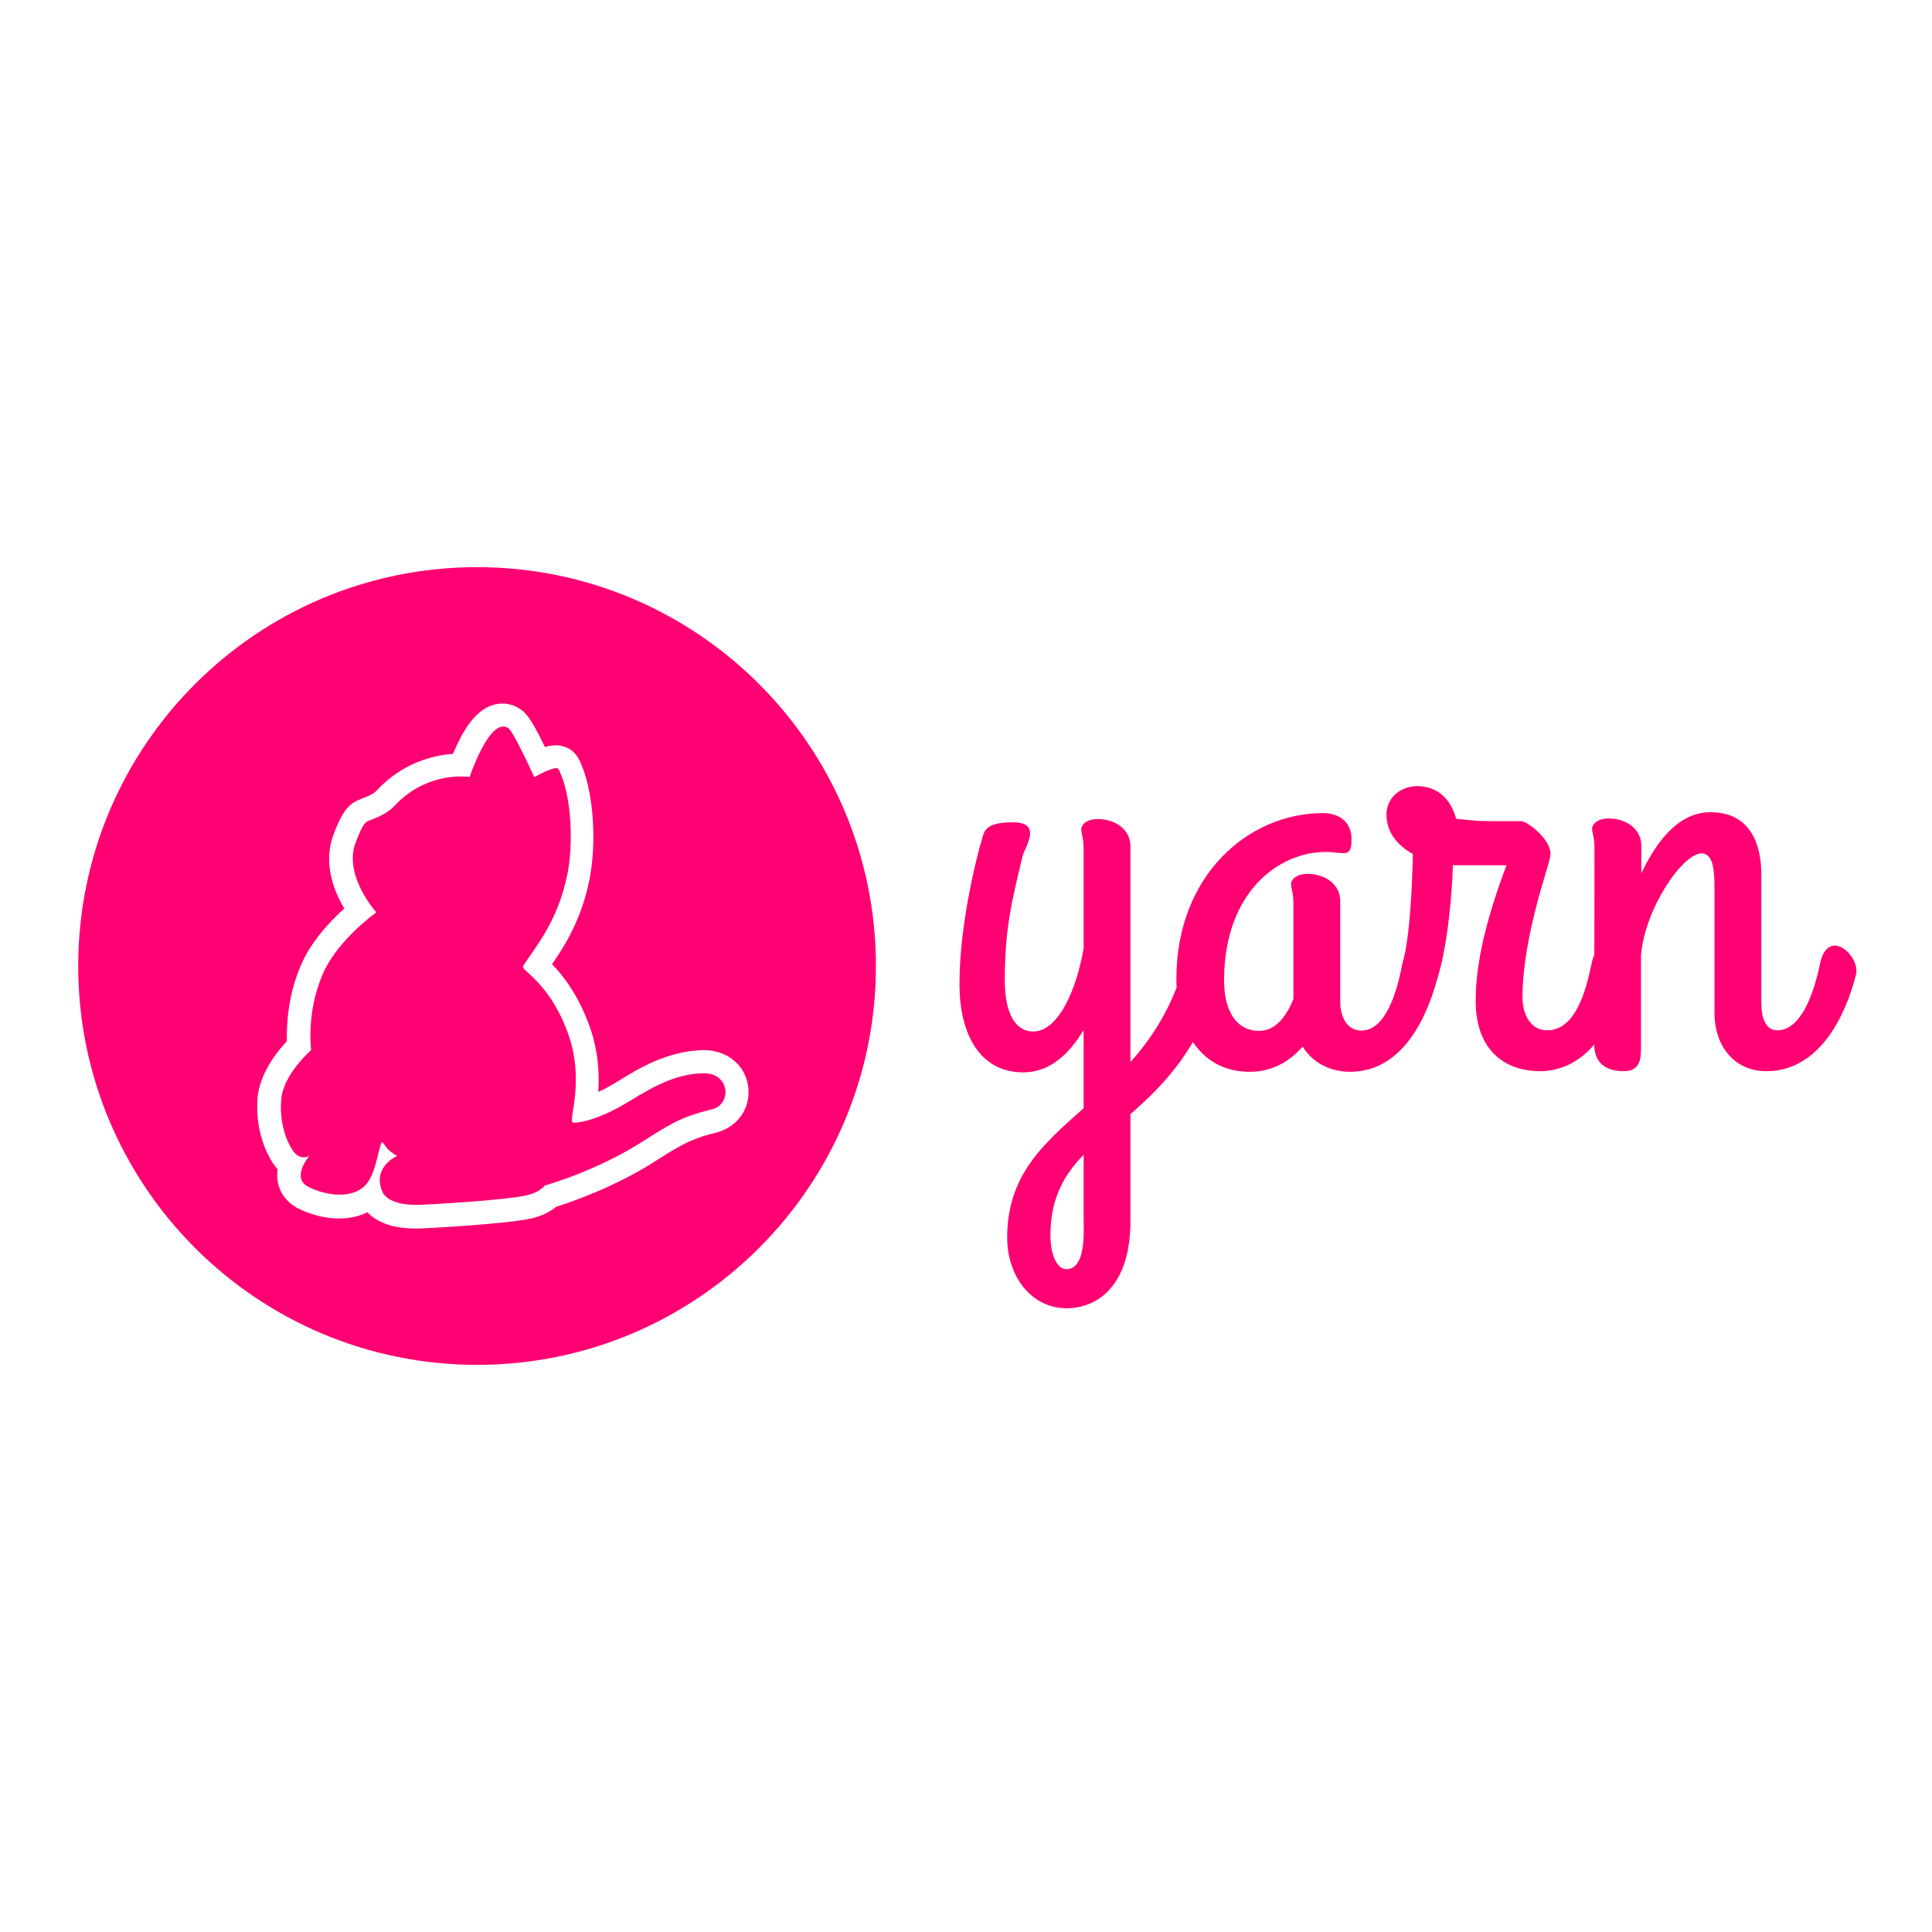
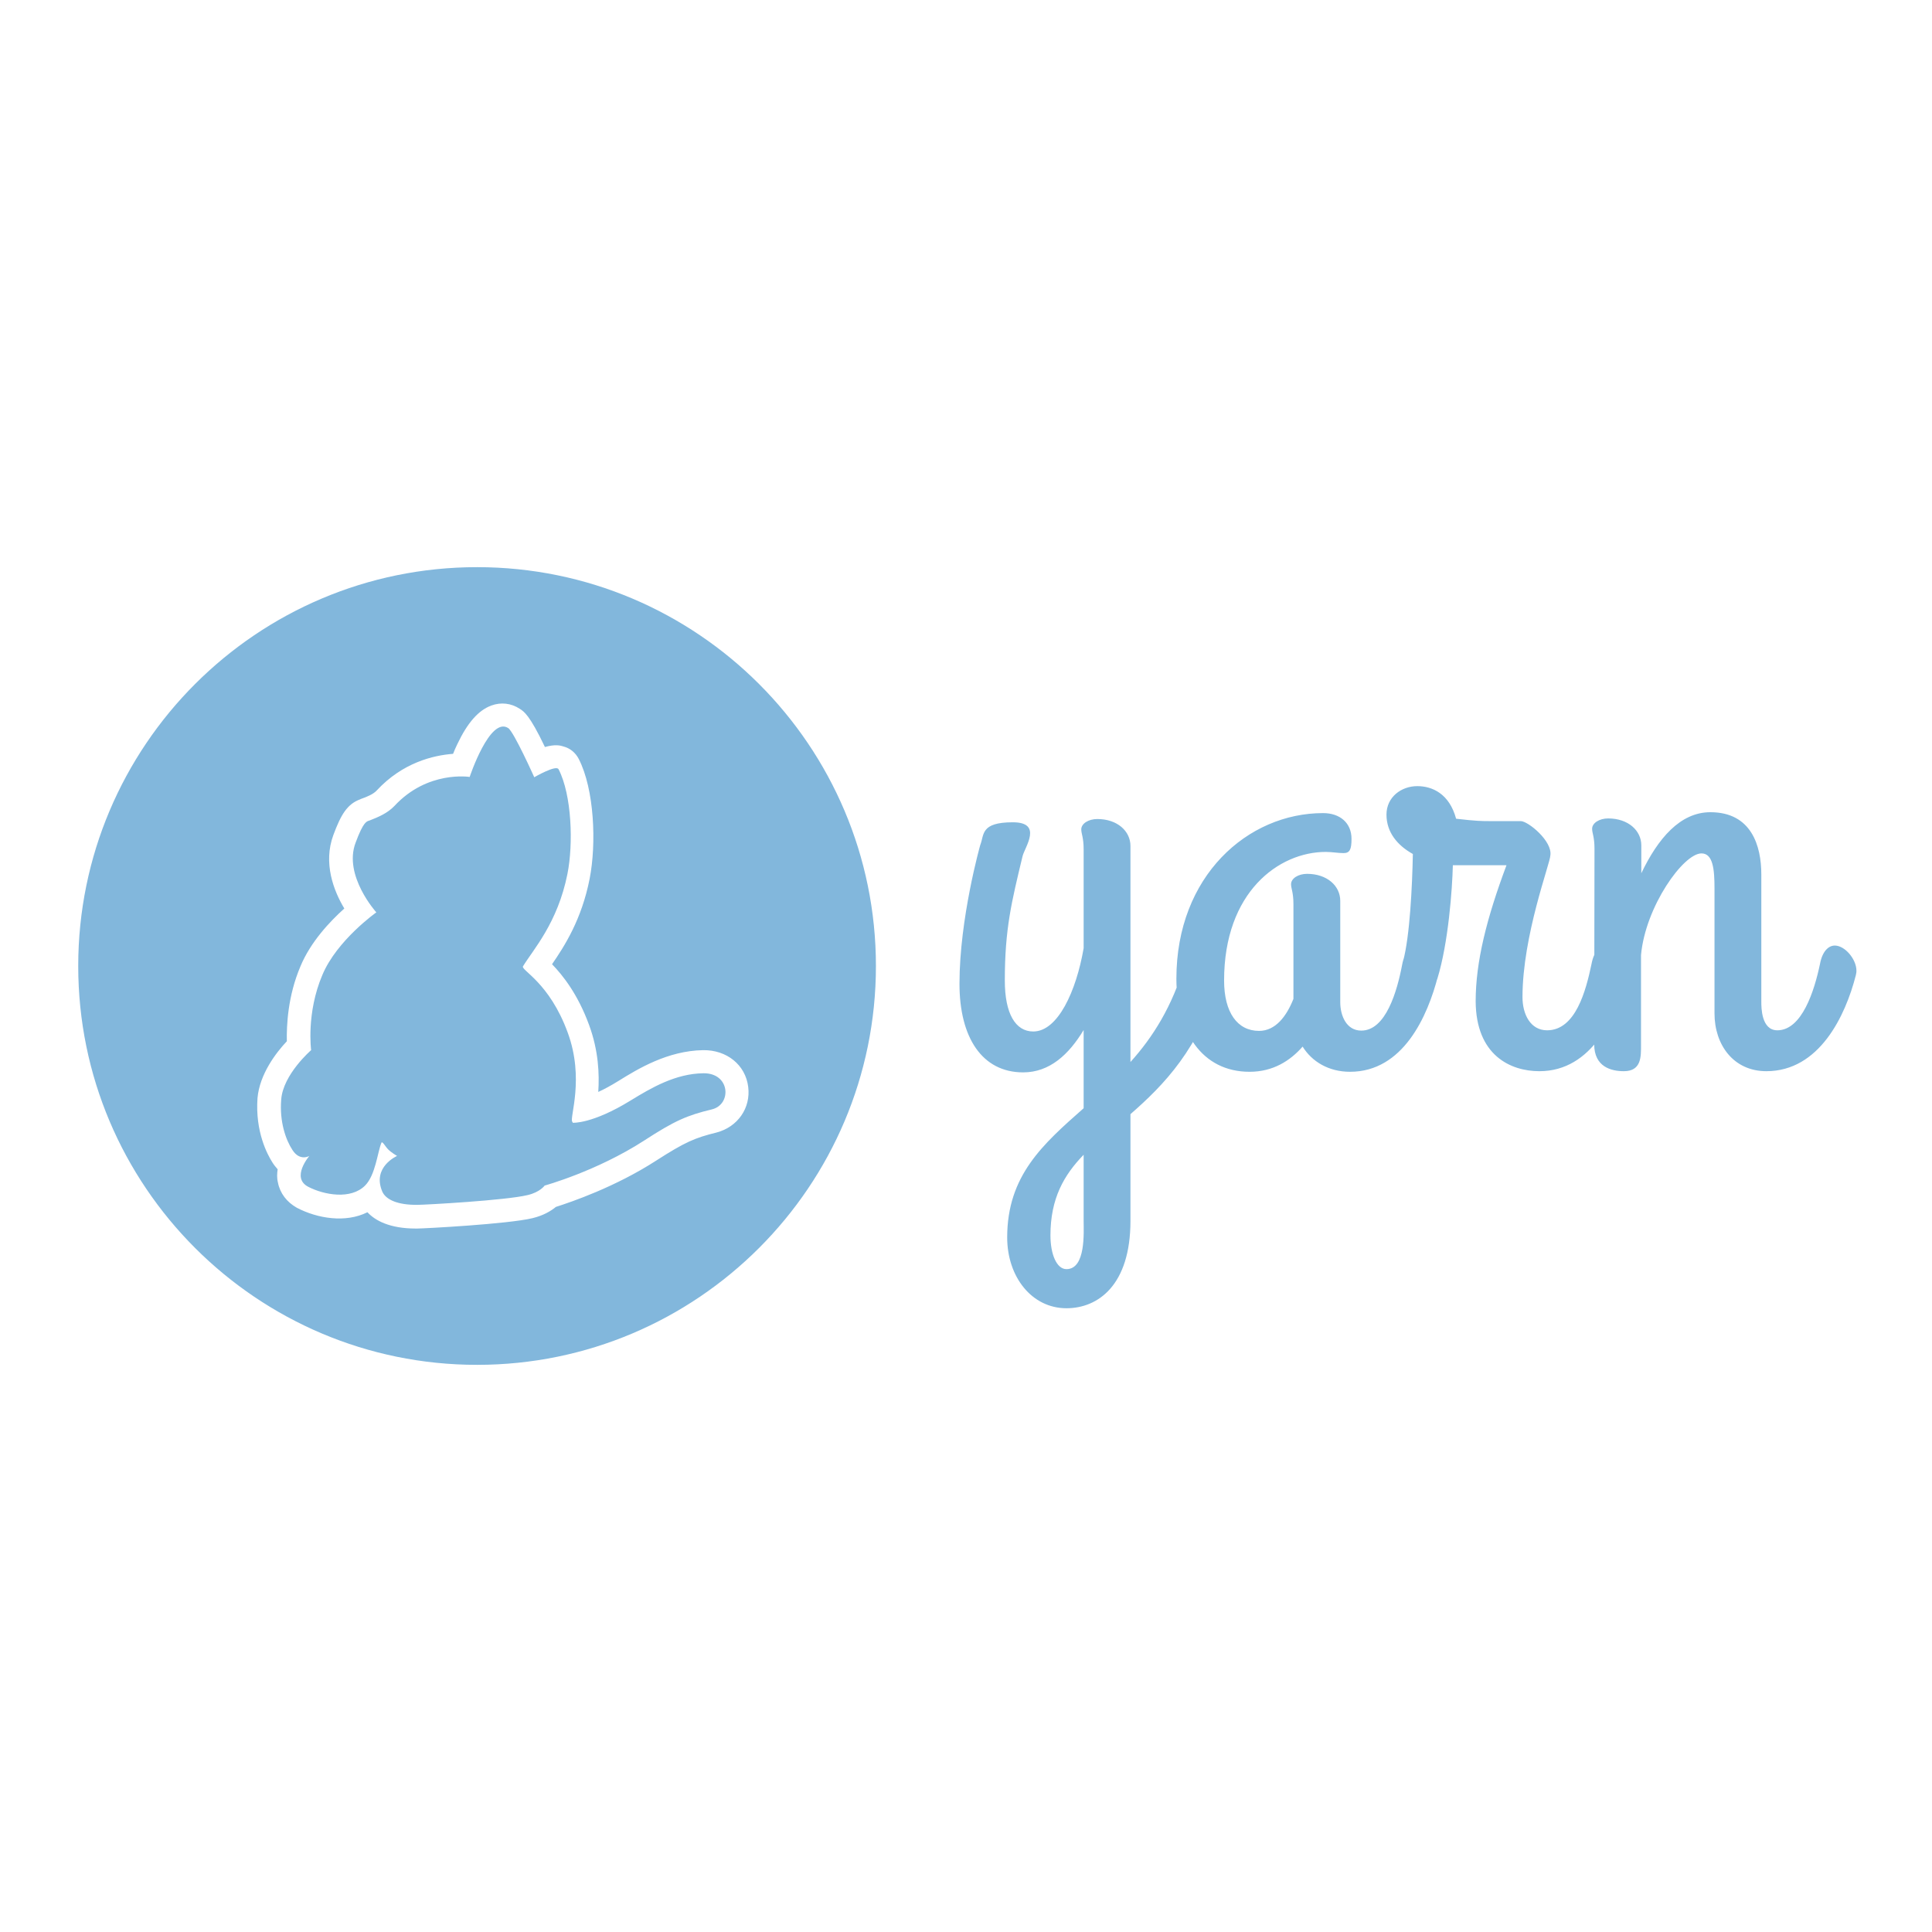
<svg xmlns="http://www.w3.org/2000/svg" version="1.1" id="layer" x="0px" y="0px" viewBox="0 0 652 652" style="enable-background:new 0 0 652 652;" xml:space="preserve">
  <style type="text/css">
- 	.st0{fill:#ff0072;}
+ 	.st0{fill:#82b7dc;}
</style>
  <path class="st0" d="M399.8,325.4c-4.2,14.3-10.8,24.7-18.3,33v-72.9c0-5-4.4-9.1-11.2-9.1c-2.9,0-5.4,1.5-5.4,3.5  c0,1.5,0.8,2.7,0.8,6.7V320c-2.5,14.5-8.7,28.1-17,28.1c-6,0-9.6-6-9.6-17.2c0-17.5,2.3-26.6,6-42c0.8-3.1,6.9-11.4-3.3-11.4  c-11,0-9.6,4.2-11,7.7c0,0-7,24.7-7,46.8c0,18.1,7.6,29.9,21.5,29.9c8.9,0,15.4-6,20.4-14.3v26.4c-13.7,12.1-25.8,22.7-25.8,43.6  c0,13.3,8.3,23.9,20,23.9c10.6,0,21.6-7.7,21.6-29.5v-36c11.2-9.8,23.3-22,30.3-46.1c0.2-0.8,0.2-1.9,0.2-2.1c0-3.9-3.9-8.5-7.3-8.5  C402.7,319.1,401,321,399.8,325.4L399.8,325.4z M359.9,428.3c-3.3,0-5.4-5-5.4-11.4c0-12.5,4.6-20.4,11.2-27.2v22.2  C365.7,415.8,366.5,428.3,359.9,428.3L359.9,428.3z M459.4,347.8c-5,0-7.1-5-7.1-9.6V304c0-5-4.4-9.1-11.2-9.1  c-2.9,0-5.4,1.5-5.4,3.5c0,1.5,0.8,2.7,0.8,6.7v32c-2.3,5.8-6,10.8-11.6,10.8c-7.3,0-11.8-6.2-11.8-17c0-29.9,18.5-43.4,34.3-43.4  c2.1,0,4.2,0.4,6,0.4c2.1,0,2.7-1.2,2.7-4.8c0-5.4-3.9-8.7-9.6-8.7c-25.4,0-49.5,21.2-49.5,55.9c0,17.7,8.5,31.4,24.7,31.4  c7.9,0,13.7-3.7,17.9-8.5c3.1,5,8.7,8.5,16,8.5c17.9,0,26.2-18.7,29.7-32.4c0.2-0.8,0.2-1.2,0.2-1.5c0-3.9-3.9-8.5-7.3-8.5  c-2.1,0-4.2,1.9-5,6.2C471.5,334.5,467.7,347.8,459.4,347.8L459.4,347.8z M519.5,361.5c17.9,0,26-18.7,29.7-32.4  c0-0.4,0.2-0.8,0.2-1.5c0-3.9-3.9-8.5-7.3-8.5c-2.1,0-4.2,1.9-5,6.2c-1.9,9.1-5.4,22.4-15,22.4c-5.6,0-8.3-5.4-8.3-11.2  c0-20.8,9.4-45.3,9.4-47.8c0.8-4.8-7.5-11.6-10-11.6h-10.8c-2.1,0-4.2,0-11-0.8c-2.3-8.5-8.1-11-13.1-11c-5.4,0-10.4,3.7-10.4,9.6  c0,6,3.7,10.4,8.9,13.3c-0.2,10.6-1,27.8-3.3,36.2c-1.9,7.1,8.9,14.5,11.6,5.8c3.7-12.1,5-30.1,5.2-38.2h18.1  c-6.7,17.9-10.4,32.6-10.4,45.9C498.1,356.1,509.7,361.5,519.5,361.5L519.5,361.5z M538,352.4c0,7.7,5.8,9.1,10,9.1  c6,0,5.8-5,5.8-8.9v-30.3c1.5-16.4,14.3-34.3,20.4-34.3c3.9,0,4.4,5.4,4.4,11.8V342c0,10.6,6.4,19.5,17.5,19.5  c17.9,0,26.7-18.7,30.2-32.4c0.2-0.8,0.2-1.2,0.2-1.5c0-3.9-3.9-8.5-7.3-8.5c-2.1,0-4.2,1.9-5,6.2c-1.9,9.1-6.1,22.4-14.4,22.4  c-5.4,0-5.4-7.7-5.4-9.6v-43c0-9.6-3.3-21-17.2-21c-10.2,0-17.7,8.9-23.3,20.6v-9.4c0-5-4.4-9.1-11.2-9.1c-2.9,0-5.4,1.5-5.4,3.5  c0,1.5,0.8,2.7,0.8,6.7L538,352.4L538,352.4z M161,191.4c74.3,0,134.6,60.3,134.6,134.6S235.3,460.6,161,460.6S26.4,400.3,26.4,326  S86.7,191.4,161,191.4z M252.5,366.8c-0.9-7.4-7.2-12.5-15.2-12.4c-12,0.2-22,6.3-28.6,10.4c-2.6,1.6-4.8,2.8-6.8,3.7  c0.4-6,0.1-13.9-3.1-22.6c-3.8-10.4-8.9-16.8-12.5-20.5c4.2-6.1,10-15.1,12.7-28.9c2.3-11.8,1.6-30.1-3.7-40.4  c-1.1-2.1-2.9-3.6-5.2-4.2c-0.9-0.3-2.7-0.8-6.2,0.2c-5.2-10.9-7.1-12-8.5-12.9c-2.9-1.9-6.3-2.3-9.6-1.1c-4.3,1.6-8,5.7-11.5,13.1  c-0.5,1.1-1,2.1-1.4,3.2c-6.6,0.5-17,2.9-25.8,12.4c-1.1,1.2-3.2,2.1-5.5,2.9h0.1c-4.6,1.6-6.7,5.4-9.2,12.1  c-3.5,9.5,0.1,18.8,3.7,24.8c-4.9,4.4-11.4,11.3-14.8,19.5c-4.3,10.1-4.7,20-4.6,25.3c-3.6,3.8-9.2,11.1-9.9,19.2  c-0.8,11.3,3.3,19,5.1,21.8c0.5,0.8,1.1,1.5,1.7,2.2c-0.2,1.4-0.3,2.9,0.1,4.5c0.7,3.6,3,6.6,6.4,8.5c6.9,3.6,16.4,5.2,23.8,1.5  c2.6,2.8,7.5,5.5,16.3,5.5h0.5c2.2,0,30.6-1.5,38.9-3.5c3.7-0.9,6.2-2.4,7.9-3.8c5.3-1.7,20-6.7,33.8-15.6  c9.8-6.3,13.1-7.7,20.4-9.5C249,380.3,253.4,373.9,252.5,366.8L252.5,366.8z M240.2,374.4c-8.3,2-12.5,3.8-22.8,10.5  c-16.1,10.4-33.6,15.2-33.6,15.2s-1.5,2.2-5.7,3.2c-7.3,1.8-34.7,3.3-37.1,3.3c-6.7,0.1-10.8-1.7-12-4.5c-3.5-8.3,5-12,5-12  s-1.9-1.1-3-2.2c-1-1-2-3-2.3-2.2c-1.3,3.2-2,10.9-5.5,14.4c-4.8,4.8-13.8,3.2-19.2,0.4c-5.9-3.1,0.4-10.4,0.4-10.4s-3.2,1.9-5.7-2  c-2.3-3.5-4.4-9.6-3.8-17c0.6-8.5,10.1-16.7,10.1-16.7s-1.7-12.5,3.8-25.4c4.9-11.7,18.2-21.1,18.2-21.1s-11.2-12.4-7-23.5  c2.7-7.3,3.8-7.2,4.7-7.5c3.1-1.2,6.1-2.5,8.4-4.9c11.2-12.1,25.4-9.8,25.4-9.8s6.8-20.5,13-16.5c1.9,1.2,8.8,16.6,8.8,16.6  s7.4-4.3,8.2-2.7c4.5,8.7,5,25.3,3,35.3c-3.3,16.6-11.6,25.6-15,31.2c-0.8,1.3,8.9,5.4,15.1,22.4c5.7,15.5,0.6,28.6,1.5,30  c0.2,0.3,0.2,0.4,0.2,0.4s6.5,0.5,19.5-7.5c7-4.3,15.2-9.1,24.6-9.2C246.5,362.1,247,372.8,240.2,374.4L240.2,374.4z" />
</svg>
